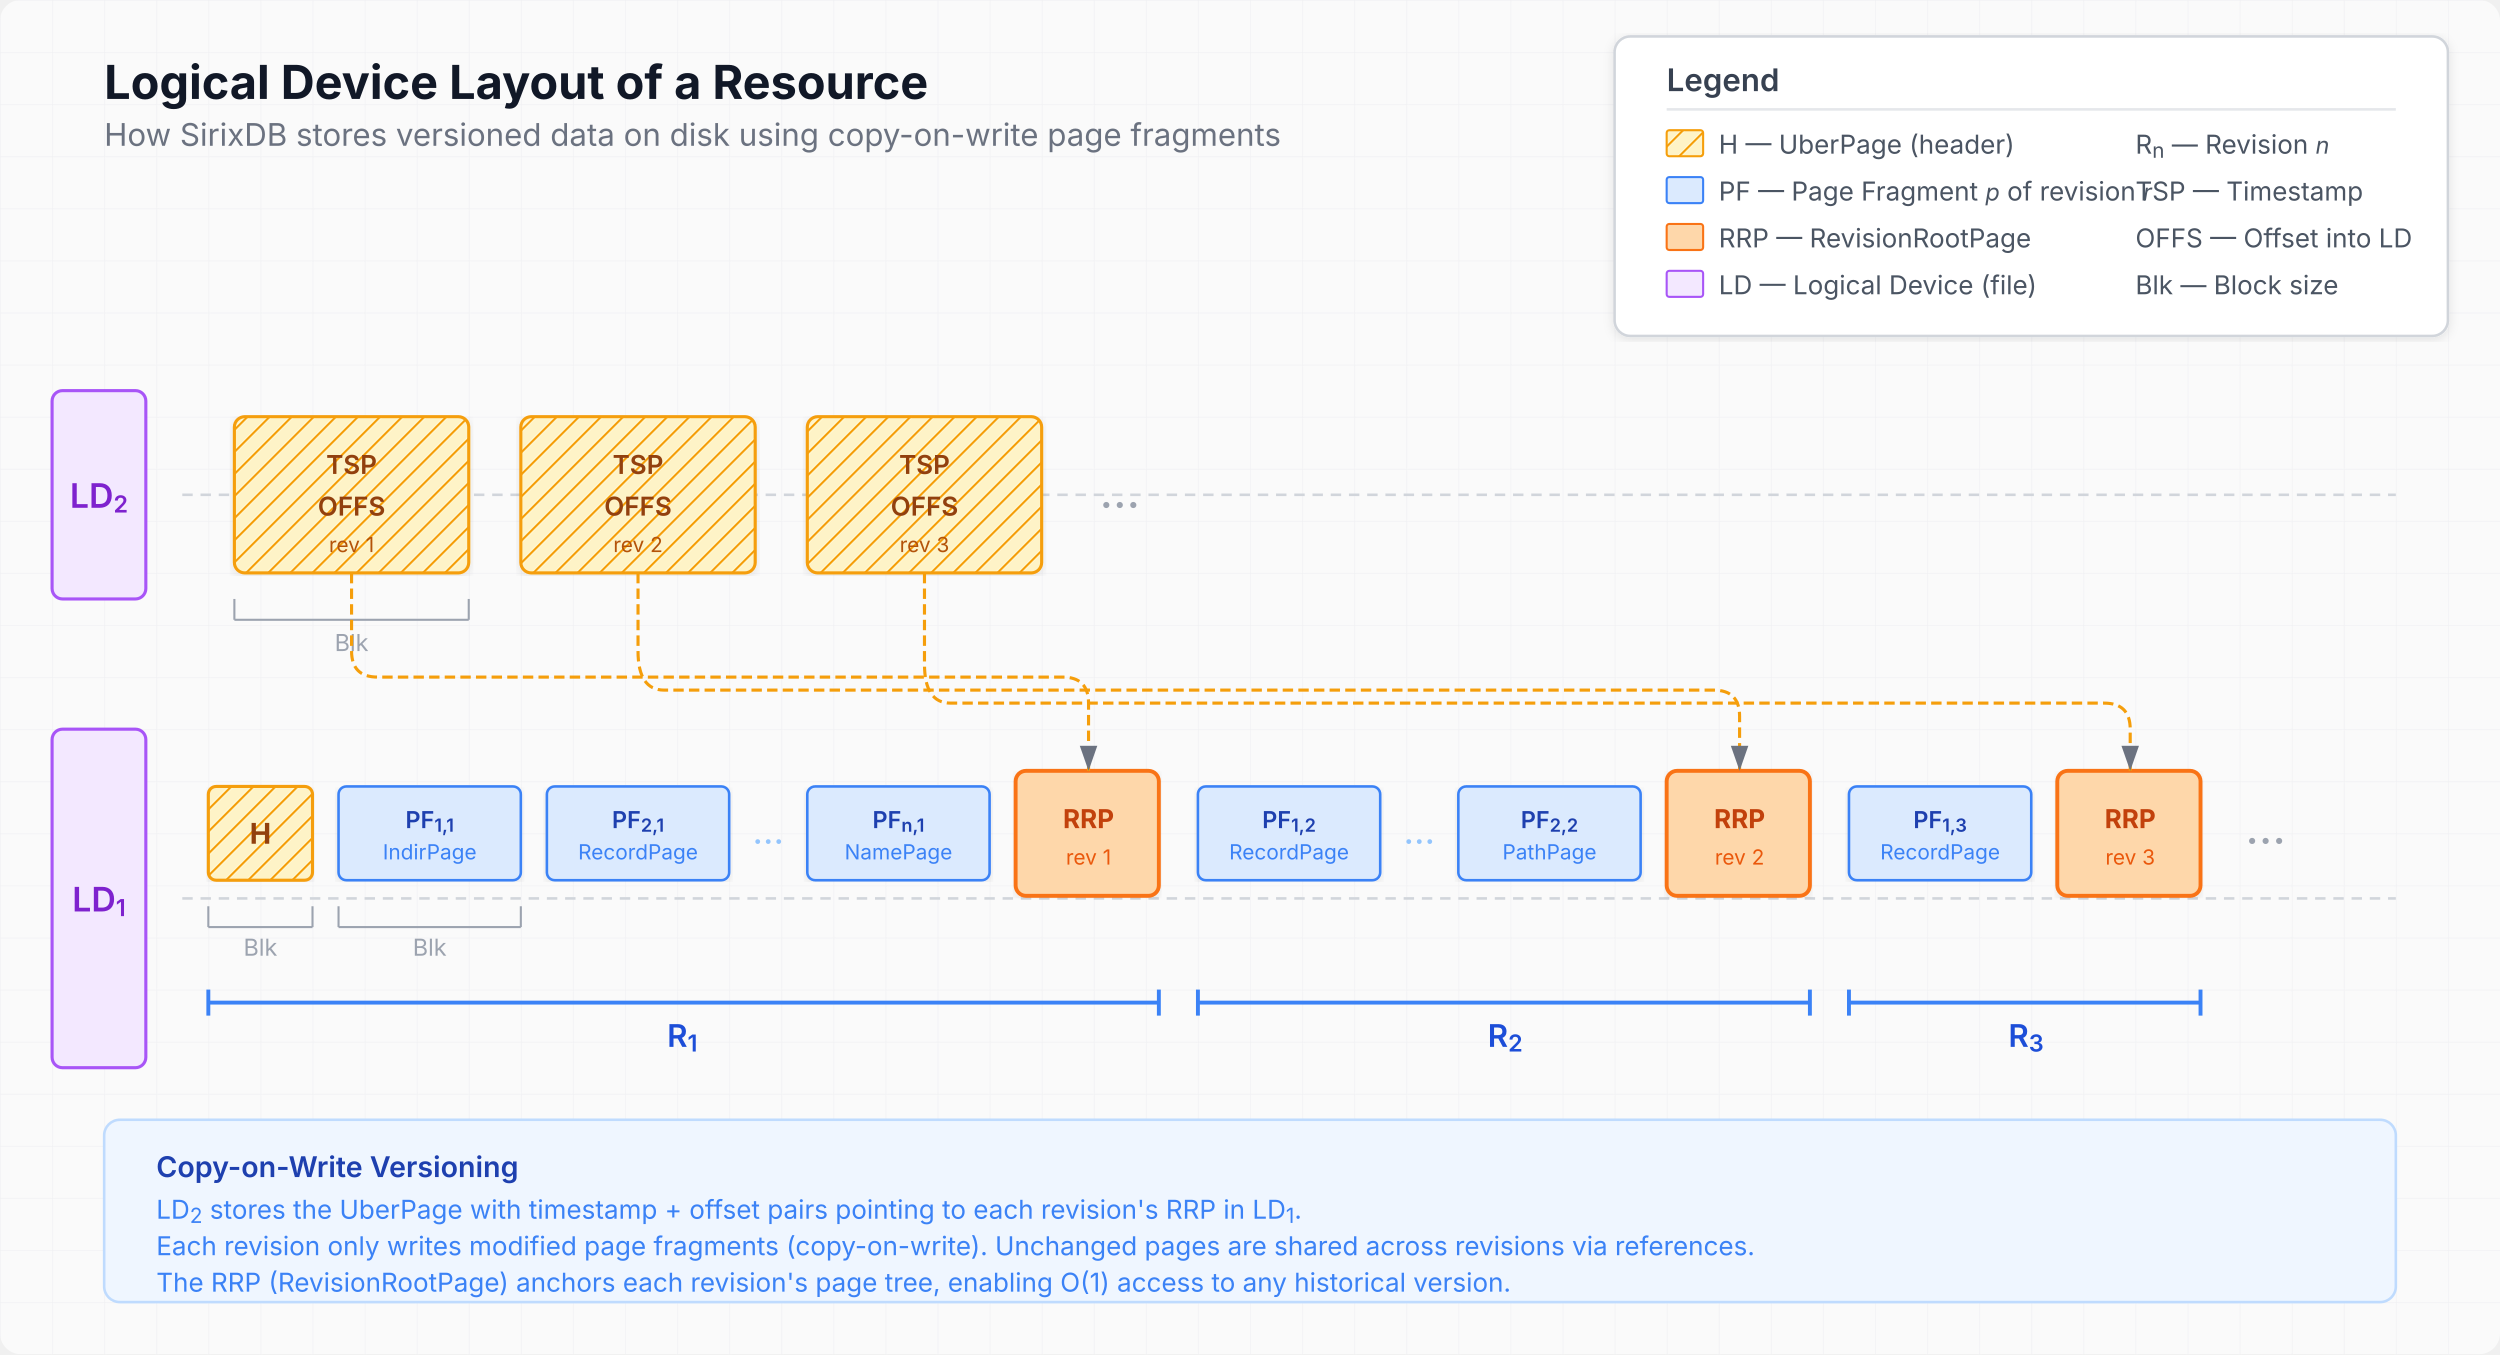
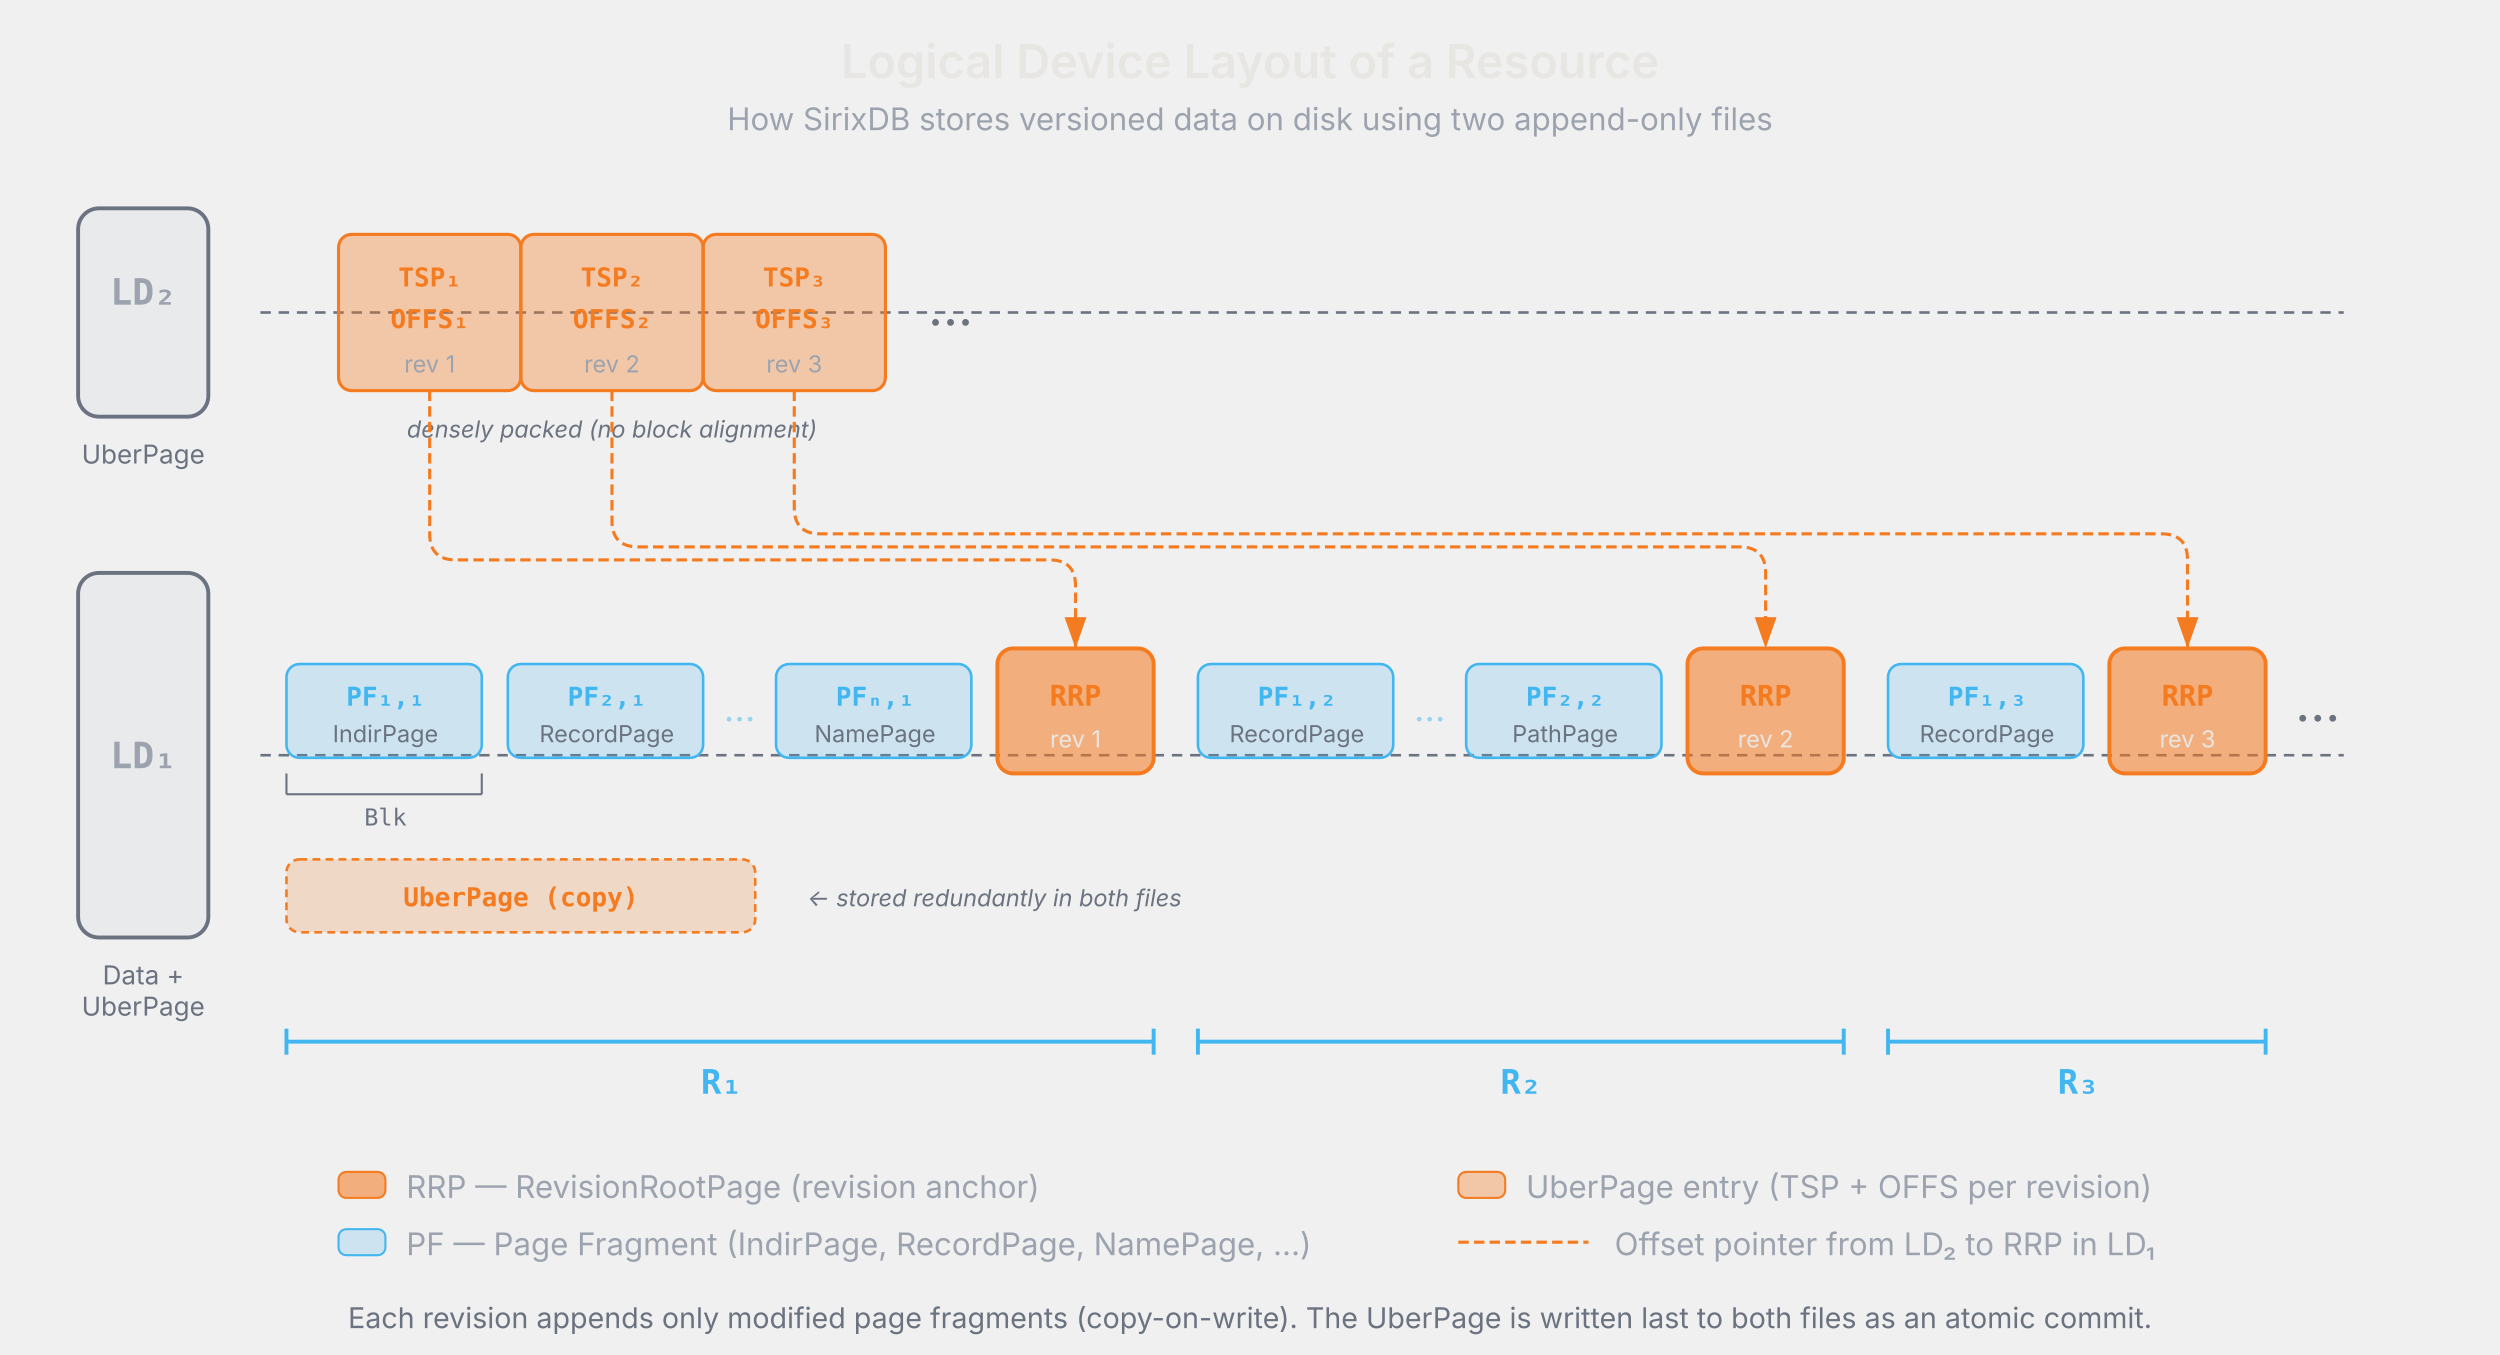
- <svg xmlns="http://www.w3.org/2000/svg" viewBox="0 0 960 520" font-family="'Inter', 'Segoe UI', system-ui, -apple-system, sans-serif">
+ <svg xmlns="http://www.w3.org/2000/svg" viewBox="0 0 960 520" fill="none" font-family="Inter,system-ui,sans-serif">
  <defs>
-     <pattern id="hatch" patternUnits="userSpaceOnUse" width="6" height="6" patternTransform="rotate(45)">
-       <rect width="6" height="6" fill="#fef3c7" />
-       <line x1="0" y1="0" x2="0" y2="6" stroke="#f59e0b" stroke-width="1.5" />
-     </pattern>
-     <pattern id="grid" patternUnits="userSpaceOnUse" width="20" height="20">
-       <rect width="20" height="20" fill="none" />
-       <path d="M 20 0 L 0 0 0 20" fill="none" stroke="#e5e7eb" stroke-width="0.5" opacity="0.5" />
-     </pattern>
-     <filter id="shadow" x="-2%" y="-2%" width="104%" height="104%">
-       <feDropShadow dx="0" dy="1" stdDeviation="2" flood-color="#000" flood-opacity="0.1" />
-     </filter>
-     <marker id="arrow" viewBox="0 0 10 7" refX="10" refY="3.5" markerWidth="8" markerHeight="6" orient="auto-start-reverse">
-       <polygon points="0 0, 10 3.5, 0 7" fill="#6b7280" />
-     </marker>
-     <marker id="arrow-blue" viewBox="0 0 10 7" refX="10" refY="3.5" markerWidth="8" markerHeight="6" orient="auto-start-reverse">
-       <polygon points="0 0, 10 3.5, 0 7" fill="#3b82f6" />
+     <marker id="arrowOrange" markerWidth="10" markerHeight="7" refX="10" refY="3.5" orient="auto">
+       <polygon points="0,0 10,3.5 0,7" fill="#F47B20" />
    </marker>
  </defs>
-   <rect width="960" height="520" fill="#fafafa" rx="8" />
-   <rect width="960" height="520" fill="url(#grid)" rx="8" />
-   <text x="40" y="38" font-size="18" font-weight="700" fill="#111827">Logical Device Layout of a Resource</text>
-   <text x="40" y="56" font-size="12" fill="#6b7280">How SirixDB stores versioned data on disk using copy-on-write page fragments</text>
-   <rect x="620" y="14" width="320" height="115" rx="6" fill="white" stroke="#d1d5db" stroke-width="1" filter="url(#shadow)" />
-   <text x="640" y="35" font-size="12" font-weight="600" fill="#374151">Legend</text>
-   <line x1="640" y1="42" x2="920" y2="42" stroke="#e5e7eb" stroke-width="1" />
-   <rect x="640" y="50" width="14" height="10" fill="url(#hatch)" stroke="#f59e0b" stroke-width="0.8" rx="1" />
-   <text x="660" y="59" font-size="10" fill="#4b5563">H  —  UberPage (header)</text>
-   <rect x="640" y="68" width="14" height="10" fill="#dbeafe" stroke="#3b82f6" stroke-width="0.8" rx="1" />
-   <text x="660" y="77" font-size="10" fill="#4b5563">PF  —  Page Fragment <tspan font-size="9" font-style="italic">p</tspan> of revision <tspan font-size="9" font-style="italic">r</tspan>
-   </text>
-   <rect x="640" y="86" width="14" height="10" fill="#fed7aa" stroke="#f97316" stroke-width="0.8" rx="1" />
-   <text x="660" y="95" font-size="10" fill="#4b5563">RRP  —  RevisionRootPage</text>
-   <rect x="640" y="104" width="14" height="10" fill="#f3e8ff" stroke="#a855f7" stroke-width="0.8" rx="1" />
-   <text x="660" y="113" font-size="10" fill="#4b5563">LD  —  Logical Device (file)</text>
-   <text x="820" y="59" font-size="10" fill="#4b5563">R<tspan font-size="8" baseline-shift="sub">n</tspan>  —  Revision <tspan font-size="9" font-style="italic">n</tspan>
-   </text>
-   <text x="820" y="77" font-size="10" fill="#4b5563">TSP  —  Timestamp</text>
-   <text x="820" y="95" font-size="10" fill="#4b5563">OFFS  —  Offset into LD</text>
-   <text x="820" y="113" font-size="10" fill="#4b5563">Blk  —  Block size</text>
-   <rect x="20" y="150" width="36" height="80" rx="4" fill="#f3e8ff" stroke="#a855f7" stroke-width="1.2" />
-   <text x="38" y="195" font-size="13" font-weight="600" fill="#7e22ce" text-anchor="middle">LD<tspan font-size="9" baseline-shift="sub">2</tspan>
-   </text>
-   <line x1="70" y1="190" x2="920" y2="190" stroke="#d1d5db" stroke-width="1" stroke-dasharray="4,3" />
-   <rect x="90" y="160" width="90" height="60" rx="4" fill="url(#hatch)" stroke="#f59e0b" stroke-width="1.2" filter="url(#shadow)" />
-   <text x="135" y="182" font-size="10" font-weight="600" fill="#92400e" text-anchor="middle">TSP</text>
-   <line x1="135" y1="186" x2="135" y2="186" stroke="#d97706" stroke-width="0.5" />
-   <text x="135" y="198" font-size="10" font-weight="600" fill="#92400e" text-anchor="middle">OFFS</text>
-   <text x="135" y="212" font-size="8" fill="#b45309" text-anchor="middle">rev 1</text>
-   <rect x="200" y="160" width="90" height="60" rx="4" fill="url(#hatch)" stroke="#f59e0b" stroke-width="1.2" filter="url(#shadow)" />
-   <text x="245" y="182" font-size="10" font-weight="600" fill="#92400e" text-anchor="middle">TSP</text>
-   <text x="245" y="198" font-size="10" font-weight="600" fill="#92400e" text-anchor="middle">OFFS</text>
-   <text x="245" y="212" font-size="8" fill="#b45309" text-anchor="middle">rev 2</text>
-   <rect x="310" y="160" width="90" height="60" rx="4" fill="url(#hatch)" stroke="#f59e0b" stroke-width="1.2" filter="url(#shadow)" />
-   <text x="355" y="182" font-size="10" font-weight="600" fill="#92400e" text-anchor="middle">TSP</text>
-   <text x="355" y="198" font-size="10" font-weight="600" fill="#92400e" text-anchor="middle">OFFS</text>
-   <text x="355" y="212" font-size="8" fill="#b45309" text-anchor="middle">rev 3</text>
-   <text x="430" y="195" font-size="18" fill="#9ca3af" text-anchor="middle">...</text>
-   <line x1="90" y1="230" x2="90" y2="238" stroke="#9ca3af" stroke-width="0.8" />
-   <line x1="90" y1="238" x2="180" y2="238" stroke="#9ca3af" stroke-width="0.8" />
-   <line x1="180" y1="230" x2="180" y2="238" stroke="#9ca3af" stroke-width="0.8" />
-   <text x="135" y="250" font-size="9" fill="#9ca3af" text-anchor="middle">Blk</text>
-   <rect x="20" y="280" width="36" height="130" rx="4" fill="#f3e8ff" stroke="#a855f7" stroke-width="1.2" />
-   <text x="38" y="350" font-size="13" font-weight="600" fill="#7e22ce" text-anchor="middle">LD<tspan font-size="9" baseline-shift="sub">1</tspan>
-   </text>
-   <line x1="70" y1="345" x2="920" y2="345" stroke="#d1d5db" stroke-width="1" stroke-dasharray="4,3" />
-   <rect x="80" y="302" width="40" height="36" rx="3" fill="url(#hatch)" stroke="#f59e0b" stroke-width="1.2" filter="url(#shadow)" />
-   <text x="100" y="324" font-size="11" font-weight="700" fill="#92400e" text-anchor="middle">H</text>
-   <rect x="130" y="302" width="70" height="36" rx="3" fill="#dbeafe" stroke="#3b82f6" stroke-width="1" filter="url(#shadow)" />
-   <text x="165" y="318" font-size="9" font-weight="600" fill="#1e40af" text-anchor="middle">PF<tspan font-size="7" baseline-shift="sub">1,1</tspan>
-   </text>
-   <text x="165" y="330" font-size="8" fill="#3b82f6" text-anchor="middle">IndirPage</text>
-   <rect x="210" y="302" width="70" height="36" rx="3" fill="#dbeafe" stroke="#3b82f6" stroke-width="1" filter="url(#shadow)" />
-   <text x="245" y="318" font-size="9" font-weight="600" fill="#1e40af" text-anchor="middle">PF<tspan font-size="7" baseline-shift="sub">2,1</tspan>
-   </text>
-   <text x="245" y="330" font-size="8" fill="#3b82f6" text-anchor="middle">RecordPage</text>
-   <text x="295" y="324" font-size="14" fill="#93c5fd" text-anchor="middle">...</text>
-   <rect x="310" y="302" width="70" height="36" rx="3" fill="#dbeafe" stroke="#3b82f6" stroke-width="1" filter="url(#shadow)" />
-   <text x="345" y="318" font-size="9" font-weight="600" fill="#1e40af" text-anchor="middle">PF<tspan font-size="7" baseline-shift="sub">n,1</tspan>
-   </text>
-   <text x="345" y="330" font-size="8" fill="#3b82f6" text-anchor="middle">NamePage</text>
-   <rect x="390" y="296" width="55" height="48" rx="4" fill="#fed7aa" stroke="#f97316" stroke-width="1.5" filter="url(#shadow)" />
-   <text x="418" y="318" font-size="10" font-weight="700" fill="#c2410c" text-anchor="middle">RRP</text>
-   <text x="418" y="332" font-size="8" fill="#ea580c" text-anchor="middle">rev 1</text>
-   <rect x="460" y="302" width="70" height="36" rx="3" fill="#dbeafe" stroke="#3b82f6" stroke-width="1" filter="url(#shadow)" />
-   <text x="495" y="318" font-size="9" font-weight="600" fill="#1e40af" text-anchor="middle">PF<tspan font-size="7" baseline-shift="sub">1,2</tspan>
-   </text>
-   <text x="495" y="330" font-size="8" fill="#3b82f6" text-anchor="middle">RecordPage</text>
-   <text x="545" y="324" font-size="14" fill="#93c5fd" text-anchor="middle">...</text>
-   <rect x="560" y="302" width="70" height="36" rx="3" fill="#dbeafe" stroke="#3b82f6" stroke-width="1" filter="url(#shadow)" />
-   <text x="595" y="318" font-size="9" font-weight="600" fill="#1e40af" text-anchor="middle">PF<tspan font-size="7" baseline-shift="sub">2,2</tspan>
-   </text>
-   <text x="595" y="330" font-size="8" fill="#3b82f6" text-anchor="middle">PathPage</text>
-   <rect x="640" y="296" width="55" height="48" rx="4" fill="#fed7aa" stroke="#f97316" stroke-width="1.5" filter="url(#shadow)" />
-   <text x="668" y="318" font-size="10" font-weight="700" fill="#c2410c" text-anchor="middle">RRP</text>
-   <text x="668" y="332" font-size="8" fill="#ea580c" text-anchor="middle">rev 2</text>
-   <rect x="710" y="302" width="70" height="36" rx="3" fill="#dbeafe" stroke="#3b82f6" stroke-width="1" filter="url(#shadow)" />
-   <text x="745" y="318" font-size="9" font-weight="600" fill="#1e40af" text-anchor="middle">PF<tspan font-size="7" baseline-shift="sub">1,3</tspan>
-   </text>
-   <text x="745" y="330" font-size="8" fill="#3b82f6" text-anchor="middle">RecordPage</text>
-   <rect x="790" y="296" width="55" height="48" rx="4" fill="#fed7aa" stroke="#f97316" stroke-width="1.5" filter="url(#shadow)" />
-   <text x="818" y="318" font-size="10" font-weight="700" fill="#c2410c" text-anchor="middle">RRP</text>
-   <text x="818" y="332" font-size="8" fill="#ea580c" text-anchor="middle">rev 3</text>
-   <text x="870" y="324" font-size="18" fill="#9ca3af" text-anchor="middle">...</text>
-   <line x1="80" y1="348" x2="80" y2="356" stroke="#9ca3af" stroke-width="0.8" />
-   <line x1="80" y1="356" x2="120" y2="356" stroke="#9ca3af" stroke-width="0.8" />
-   <line x1="120" y1="348" x2="120" y2="356" stroke="#9ca3af" stroke-width="0.8" />
-   <text x="100" y="367" font-size="9" fill="#9ca3af" text-anchor="middle">Blk</text>
-   <line x1="130" y1="348" x2="130" y2="356" stroke="#9ca3af" stroke-width="0.8" />
-   <line x1="130" y1="356" x2="200" y2="356" stroke="#9ca3af" stroke-width="0.8" />
-   <line x1="200" y1="348" x2="200" y2="356" stroke="#9ca3af" stroke-width="0.8" />
-   <text x="165" y="367" font-size="9" fill="#9ca3af" text-anchor="middle">Blk</text>
-   <path d="M 135 220 L 135 250 Q 135 260 145 260 L 408 260 Q 418 260 418 270 L 418 296" fill="none" stroke="#f59e0b" stroke-width="1.2" stroke-dasharray="4,2" marker-end="url(#arrow)" />
-   <path d="M 245 220 L 245 250 Q 245 265 255 265 L 658 265 Q 668 265 668 275 L 668 296" fill="none" stroke="#f59e0b" stroke-width="1.2" stroke-dasharray="4,2" marker-end="url(#arrow)" />
-   <path d="M 355 220 L 355 255 Q 355 270 365 270 L 808 270 Q 818 270 818 280 L 818 296" fill="none" stroke="#f59e0b" stroke-width="1.2" stroke-dasharray="4,2" marker-end="url(#arrow)" />
-   <line x1="80" y1="385" x2="445" y2="385" stroke="#3b82f6" stroke-width="1.5" />
-   <line x1="80" y1="380" x2="80" y2="390" stroke="#3b82f6" stroke-width="1.5" />
-   <line x1="445" y1="380" x2="445" y2="390" stroke="#3b82f6" stroke-width="1.5" />
-   <text x="262" y="402" font-size="12" font-weight="600" fill="#1d4ed8" text-anchor="middle">R<tspan font-size="9" baseline-shift="sub">1</tspan>
-   </text>
-   <line x1="460" y1="385" x2="695" y2="385" stroke="#3b82f6" stroke-width="1.5" />
-   <line x1="460" y1="380" x2="460" y2="390" stroke="#3b82f6" stroke-width="1.5" />
-   <line x1="695" y1="380" x2="695" y2="390" stroke="#3b82f6" stroke-width="1.5" />
-   <text x="578" y="402" font-size="12" font-weight="600" fill="#1d4ed8" text-anchor="middle">R<tspan font-size="9" baseline-shift="sub">2</tspan>
-   </text>
-   <line x1="710" y1="385" x2="845" y2="385" stroke="#3b82f6" stroke-width="1.5" />
-   <line x1="710" y1="380" x2="710" y2="390" stroke="#3b82f6" stroke-width="1.5" />
-   <line x1="845" y1="380" x2="845" y2="390" stroke="#3b82f6" stroke-width="1.5" />
-   <text x="778" y="402" font-size="12" font-weight="600" fill="#1d4ed8" text-anchor="middle">R<tspan font-size="9" baseline-shift="sub">3</tspan>
-   </text>
-   <rect x="40" y="430" width="880" height="70" rx="6" fill="#eff6ff" stroke="#bfdbfe" stroke-width="1" />
-   <text x="60" y="452" font-size="11" font-weight="600" fill="#1e40af">Copy-on-Write Versioning</text>
-   <text x="60" y="468" font-size="10" fill="#3b82f6">LD<tspan font-size="8" baseline-shift="sub">2</tspan> stores the UberPage with timestamp + offset pairs pointing to each revision's RRP in LD<tspan font-size="8" baseline-shift="sub">1</tspan>.</text>
-   <text x="60" y="482" font-size="10" fill="#3b82f6">Each revision only writes modified page fragments (copy-on-write). Unchanged pages are shared across revisions via references.</text>
-   <text x="60" y="496" font-size="10" fill="#3b82f6">The RRP (RevisionRootPage) anchors each revision's page tree, enabling O(1) access to any historical version.</text>
+   <text x="480" y="30" text-anchor="middle" fill="#e8e6e3" font-size="18" font-weight="600">Logical Device Layout of a Resource</text>
+   <text x="480" y="50" text-anchor="middle" fill="#9ca3af" font-size="12">How SirixDB stores versioned data on disk using two append-only files</text>
+   <rect x="30" y="80" width="50" height="80" rx="8" fill="rgba(156,163,175,0.08)" stroke="#6b7280" stroke-width="1.5" />
+   <text x="55" y="117" text-anchor="middle" fill="#9ca3af" font-size="14" font-family="JetBrains Mono,monospace" font-weight="600">LD₂</text>
+   <text x="55" y="178" text-anchor="middle" fill="#6b7280" font-size="10">UberPage</text>
+   <line x1="100" y1="120" x2="900" y2="120" stroke="#6b7280" stroke-width="1" stroke-dasharray="4,3" />
+   <rect x="130" y="90" width="70" height="60" rx="5" fill="rgba(244,123,32,0.35)" stroke="#F47B20" stroke-width="1.2" />
+   <text x="165" y="110" text-anchor="middle" fill="#F47B20" font-size="10" font-family="JetBrains Mono,monospace" font-weight="600">TSP₁</text>
+   <text x="165" y="126" text-anchor="middle" fill="#F47B20" font-size="10" font-family="JetBrains Mono,monospace" font-weight="600">OFFS₁</text>
+   <text x="165" y="143" text-anchor="middle" fill="#9ca3af" font-size="9">rev 1</text>
+   <rect x="200" y="90" width="70" height="60" rx="5" fill="rgba(244,123,32,0.35)" stroke="#F47B20" stroke-width="1.2" />
+   <text x="235" y="110" text-anchor="middle" fill="#F47B20" font-size="10" font-family="JetBrains Mono,monospace" font-weight="600">TSP₂</text>
+   <text x="235" y="126" text-anchor="middle" fill="#F47B20" font-size="10" font-family="JetBrains Mono,monospace" font-weight="600">OFFS₂</text>
+   <text x="235" y="143" text-anchor="middle" fill="#9ca3af" font-size="9">rev 2</text>
+   <rect x="270" y="90" width="70" height="60" rx="5" fill="rgba(244,123,32,0.35)" stroke="#F47B20" stroke-width="1.2" />
+   <text x="305" y="110" text-anchor="middle" fill="#F47B20" font-size="10" font-family="JetBrains Mono,monospace" font-weight="600">TSP₃</text>
+   <text x="305" y="126" text-anchor="middle" fill="#F47B20" font-size="10" font-family="JetBrains Mono,monospace" font-weight="600">OFFS₃</text>
+   <text x="305" y="143" text-anchor="middle" fill="#9ca3af" font-size="9">rev 3</text>
+   <text x="365" y="125" fill="#6b7280" font-size="20" text-anchor="middle">...</text>
+   <text x="235" y="168" text-anchor="middle" fill="#6b7280" font-size="9" font-style="italic">densely packed (no block alignment)</text>
+   <rect x="30" y="220" width="50" height="140" rx="8" fill="rgba(156,163,175,0.08)" stroke="#6b7280" stroke-width="1.5" />
+   <text x="55" y="295" text-anchor="middle" fill="#9ca3af" font-size="14" font-family="JetBrains Mono,monospace" font-weight="600">LD₁</text>
+   <text x="55" y="378" text-anchor="middle" fill="#6b7280" font-size="10">Data +</text>
+   <text x="55" y="390" text-anchor="middle" fill="#6b7280" font-size="10">UberPage</text>
+   <line x1="100" y1="290" x2="900" y2="290" stroke="#6b7280" stroke-width="1" stroke-dasharray="4,3" />
+   <rect x="110" y="255" width="75" height="36" rx="5" fill="rgba(66,182,240,0.2)" stroke="#42B6F0" stroke-width="1" />
+   <text x="148" y="271" text-anchor="middle" fill="#42B6F0" font-size="10" font-family="JetBrains Mono,monospace" font-weight="600">PF₁,₁</text>
+   <text x="148" y="285" text-anchor="middle" fill="#6b7280" font-size="9">IndirPage</text>
+   <rect x="195" y="255" width="75" height="36" rx="5" fill="rgba(66,182,240,0.2)" stroke="#42B6F0" stroke-width="1" />
+   <text x="233" y="271" text-anchor="middle" fill="#42B6F0" font-size="10" font-family="JetBrains Mono,monospace" font-weight="600">PF₂,₁</text>
+   <text x="233" y="285" text-anchor="middle" fill="#6b7280" font-size="9">RecordPage</text>
+   <text x="284" y="277" fill="#42B6F0" font-size="14" text-anchor="middle" opacity="0.5">...</text>
+   <rect x="298" y="255" width="75" height="36" rx="5" fill="rgba(66,182,240,0.2)" stroke="#42B6F0" stroke-width="1" />
+   <text x="336" y="271" text-anchor="middle" fill="#42B6F0" font-size="10" font-family="JetBrains Mono,monospace" font-weight="600">PFₙ,₁</text>
+   <text x="336" y="285" text-anchor="middle" fill="#6b7280" font-size="9">NamePage</text>
+   <rect x="383" y="249" width="60" height="48" rx="6" fill="rgba(244,123,32,0.55)" stroke="#F47B20" stroke-width="1.5" />
+   <text x="413" y="271" text-anchor="middle" fill="#F47B20" font-size="11" font-family="JetBrains Mono,monospace" font-weight="700">RRP</text>
+   <text x="413" y="287" text-anchor="middle" fill="#e8e6e3" font-size="9">rev 1</text>
+   <rect x="460" y="255" width="75" height="36" rx="5" fill="rgba(66,182,240,0.2)" stroke="#42B6F0" stroke-width="1" />
+   <text x="498" y="271" text-anchor="middle" fill="#42B6F0" font-size="10" font-family="JetBrains Mono,monospace" font-weight="600">PF₁,₂</text>
+   <text x="498" y="285" text-anchor="middle" fill="#6b7280" font-size="9">RecordPage</text>
+   <text x="549" y="277" fill="#42B6F0" font-size="14" text-anchor="middle" opacity="0.5">...</text>
+   <rect x="563" y="255" width="75" height="36" rx="5" fill="rgba(66,182,240,0.2)" stroke="#42B6F0" stroke-width="1" />
+   <text x="601" y="271" text-anchor="middle" fill="#42B6F0" font-size="10" font-family="JetBrains Mono,monospace" font-weight="600">PF₂,₂</text>
+   <text x="601" y="285" text-anchor="middle" fill="#6b7280" font-size="9">PathPage</text>
+   <rect x="648" y="249" width="60" height="48" rx="6" fill="rgba(244,123,32,0.55)" stroke="#F47B20" stroke-width="1.5" />
+   <text x="678" y="271" text-anchor="middle" fill="#F47B20" font-size="11" font-family="JetBrains Mono,monospace" font-weight="700">RRP</text>
+   <text x="678" y="287" text-anchor="middle" fill="#e8e6e3" font-size="9">rev 2</text>
+   <rect x="725" y="255" width="75" height="36" rx="5" fill="rgba(66,182,240,0.2)" stroke="#42B6F0" stroke-width="1" />
+   <text x="763" y="271" text-anchor="middle" fill="#42B6F0" font-size="10" font-family="JetBrains Mono,monospace" font-weight="600">PF₁,₃</text>
+   <text x="763" y="285" text-anchor="middle" fill="#6b7280" font-size="9">RecordPage</text>
+   <rect x="810" y="249" width="60" height="48" rx="6" fill="rgba(244,123,32,0.55)" stroke="#F47B20" stroke-width="1.5" />
+   <text x="840" y="271" text-anchor="middle" fill="#F47B20" font-size="11" font-family="JetBrains Mono,monospace" font-weight="700">RRP</text>
+   <text x="840" y="287" text-anchor="middle" fill="#e8e6e3" font-size="9">rev 3</text>
+   <text x="890" y="277" fill="#6b7280" font-size="20" text-anchor="middle">...</text>
+   <line x1="110" y1="297" x2="110" y2="305" stroke="#6b7280" stroke-width="0.8" />
+   <line x1="110" y1="305" x2="185" y2="305" stroke="#6b7280" stroke-width="0.8" />
+   <line x1="185" y1="297" x2="185" y2="305" stroke="#6b7280" stroke-width="0.8" />
+   <text x="148" y="317" text-anchor="middle" fill="#6b7280" font-size="9" font-family="JetBrains Mono,monospace">Blk</text>
+   <rect x="110" y="330" width="180" height="28" rx="5" fill="rgba(244,123,32,0.2)" stroke="#F47B20" stroke-width="1" stroke-dasharray="3,2" />
+   <text x="200" y="348" text-anchor="middle" fill="#F47B20" font-size="10" font-family="JetBrains Mono,monospace" font-weight="600">UberPage (copy)</text>
+   <text x="310" y="348" fill="#6b7280" font-size="9" font-style="italic">← stored redundantly in both files</text>
+   <path d="M 165 150 L 165 205 Q 165 215 175 215 L 403 215 Q 413 215 413 225 L 413 249" fill="none" stroke="#F47B20" stroke-width="1.2" stroke-dasharray="4,2" marker-end="url(#arrowOrange)" />
+   <path d="M 235 150 L 235 200 Q 235 210 245 210 L 668 210 Q 678 210 678 220 L 678 249" fill="none" stroke="#F47B20" stroke-width="1.2" stroke-dasharray="4,2" marker-end="url(#arrowOrange)" />
+   <path d="M 305 150 L 305 195 Q 305 205 315 205 L 830 205 Q 840 205 840 215 L 840 249" fill="none" stroke="#F47B20" stroke-width="1.2" stroke-dasharray="4,2" marker-end="url(#arrowOrange)" />
+   <line x1="110" y1="400" x2="443" y2="400" stroke="#42B6F0" stroke-width="1.5" />
+   <line x1="110" y1="395" x2="110" y2="405" stroke="#42B6F0" stroke-width="1.5" />
+   <line x1="443" y1="395" x2="443" y2="405" stroke="#42B6F0" stroke-width="1.5" />
+   <text x="277" y="420" text-anchor="middle" fill="#42B6F0" font-size="13" font-family="JetBrains Mono,monospace" font-weight="600">R₁</text>
+   <line x1="460" y1="400" x2="708" y2="400" stroke="#42B6F0" stroke-width="1.5" />
+   <line x1="460" y1="395" x2="460" y2="405" stroke="#42B6F0" stroke-width="1.5" />
+   <line x1="708" y1="395" x2="708" y2="405" stroke="#42B6F0" stroke-width="1.5" />
+   <text x="584" y="420" text-anchor="middle" fill="#42B6F0" font-size="13" font-family="JetBrains Mono,monospace" font-weight="600">R₂</text>
+   <line x1="725" y1="400" x2="870" y2="400" stroke="#42B6F0" stroke-width="1.5" />
+   <line x1="725" y1="395" x2="725" y2="405" stroke="#42B6F0" stroke-width="1.5" />
+   <line x1="870" y1="395" x2="870" y2="405" stroke="#42B6F0" stroke-width="1.5" />
+   <text x="798" y="420" text-anchor="middle" fill="#42B6F0" font-size="13" font-family="JetBrains Mono,monospace" font-weight="600">R₃</text>
+   <rect x="130" y="450" width="18" height="10" rx="3" fill="rgba(244,123,32,0.55)" stroke="#F47B20" stroke-width="0.8" />
+   <text x="156" y="460" fill="#9ca3af" font-size="12">RRP — RevisionRootPage (revision anchor)</text>
+   <rect x="130" y="472" width="18" height="10" rx="3" fill="rgba(66,182,240,0.2)" stroke="#42B6F0" stroke-width="0.8" />
+   <text x="156" y="482" fill="#9ca3af" font-size="12">PF — Page Fragment (IndirPage, RecordPage, NamePage, ...)</text>
+   <rect x="560" y="450" width="18" height="10" rx="3" fill="rgba(244,123,32,0.35)" stroke="#F47B20" stroke-width="0.8" />
+   <text x="586" y="460" fill="#9ca3af" font-size="12">UberPage entry (TSP + OFFS per revision)</text>
+   <line x1="560" y1="477" x2="610" y2="477" stroke="#F47B20" stroke-width="1.2" stroke-dasharray="4,2" />
+   <text x="620" y="482" fill="#9ca3af" font-size="12">Offset pointer from LD₂ to RRP in LD₁</text>
+   <text x="480" y="510" text-anchor="middle" fill="#6b7280" font-size="11">Each revision appends only modified page fragments (copy-on-write). The UberPage is written last to both files as an atomic commit.</text>
</svg>
